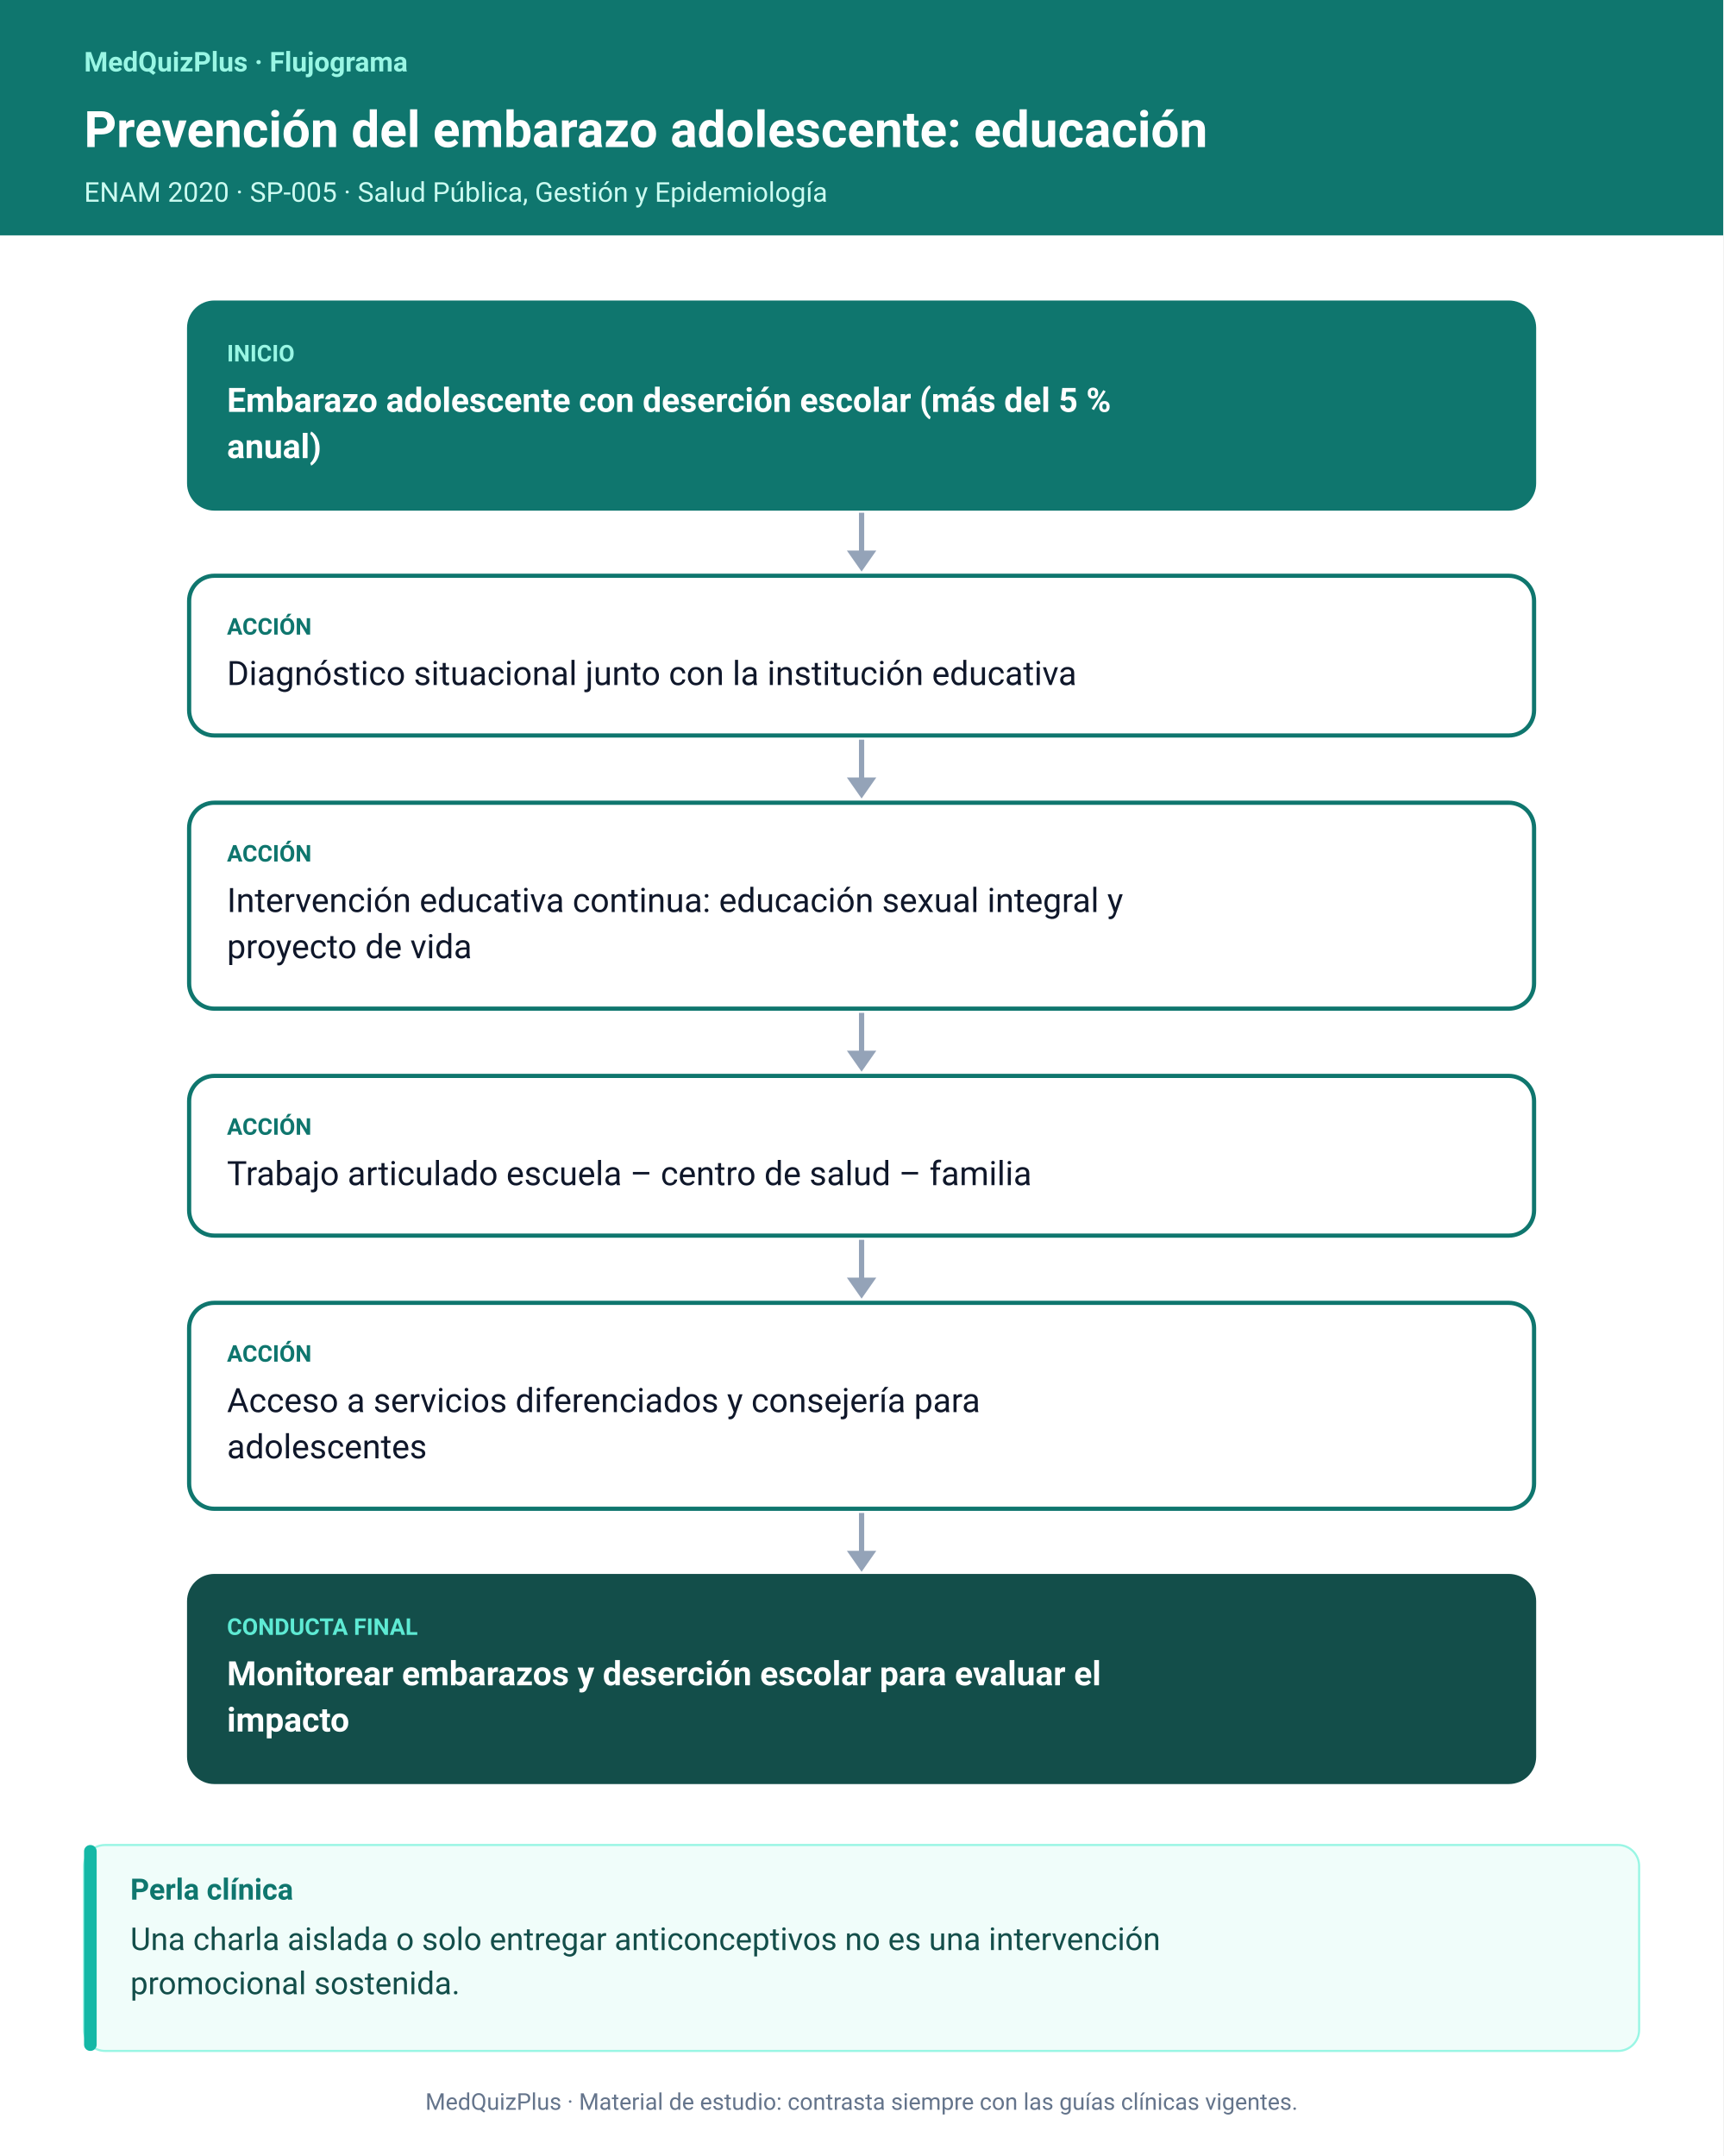
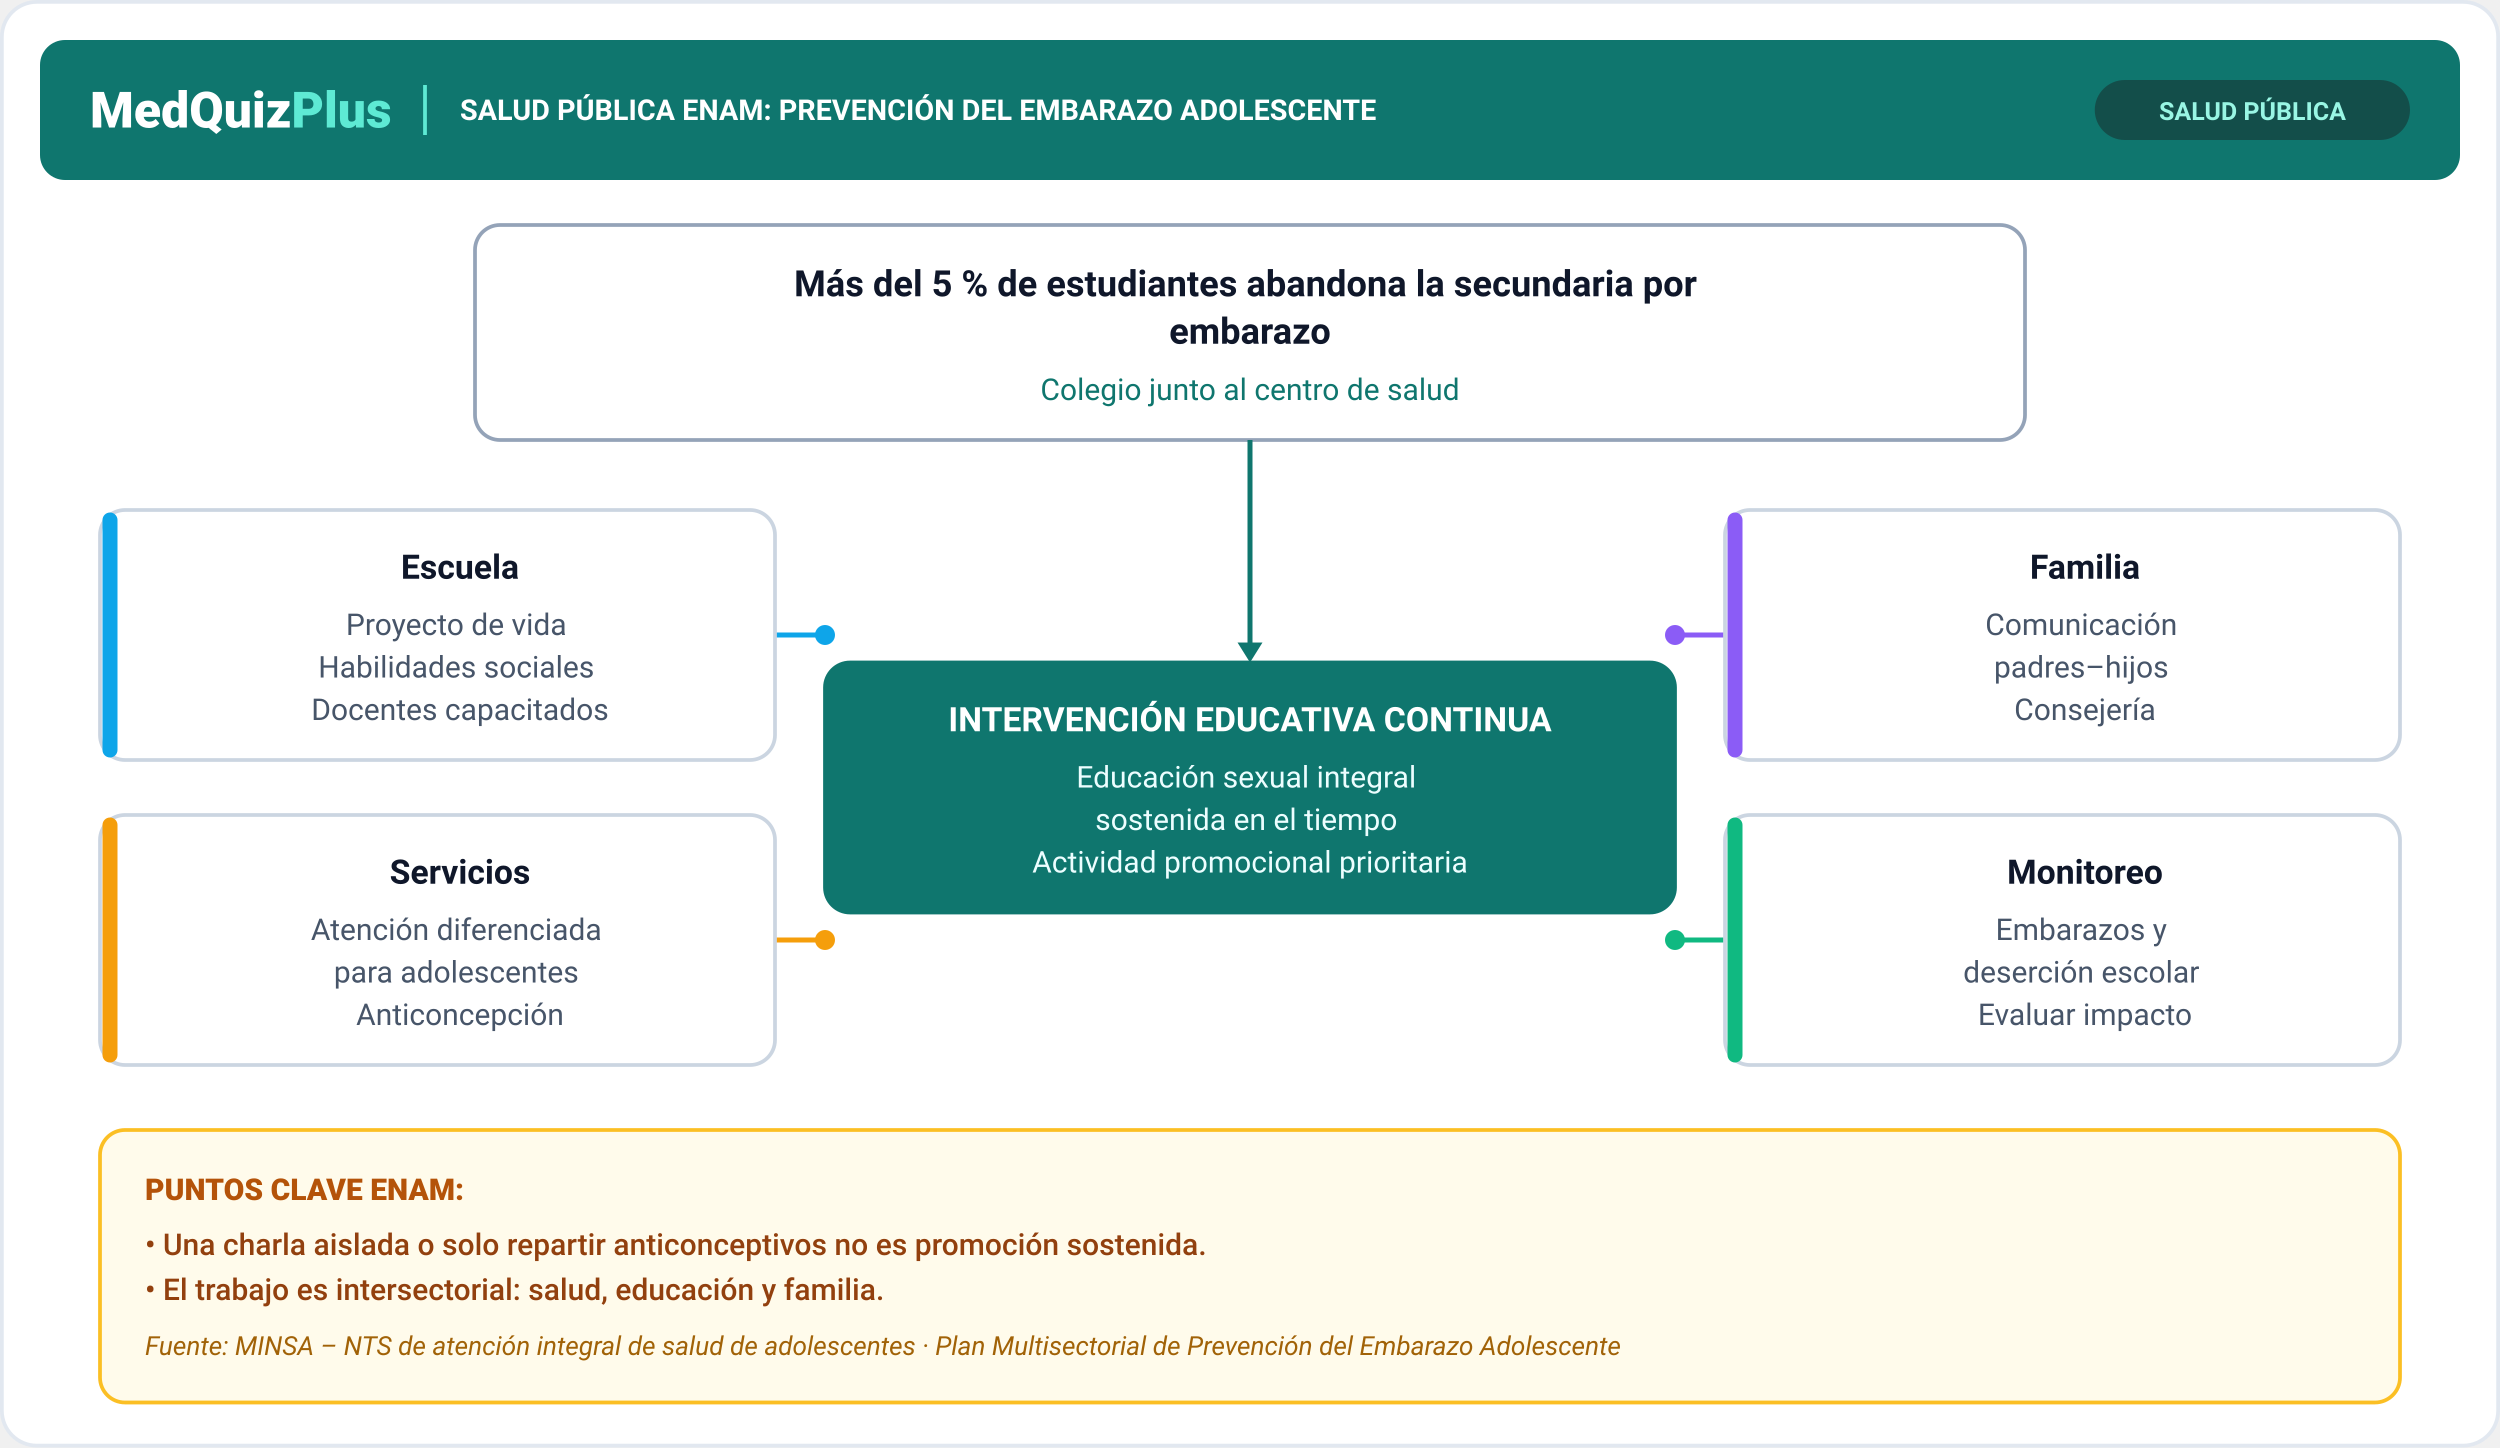
- <svg xmlns="http://www.w3.org/2000/svg" width="820" height="1026" viewBox="0 0 820 1026" font-family="Segoe UI, Roboto, Helvetica, Arial, sans-serif" role="img" aria-label="Prevención del embarazo adolescente: educación">
-   <rect width="820" height="1026" fill="#ffffff" />
-   <rect x="0" y="0" width="820" height="112" fill="#0f766e" />
-   <text x="40" y="34" font-size="13" font-weight="600" font-style="normal" fill="#99f6e4" text-anchor="start" data-max="740">
-     <tspan x="40" dy="0">MedQuizPlus · Flujograma</tspan>
+ <svg xmlns="http://www.w3.org/2000/svg" width="1000" height="579" viewBox="0 0 1000 579" font-family="Segoe UI, Roboto, Helvetica, Arial, sans-serif" role="img" aria-label="Prevención del embarazo adolescente">
+   <rect x="0.75" y="0.75" width="998.5" height="577.5" rx="14" fill="#ffffff" stroke="#e2e8f0" stroke-width="1.5" />
+   <rect x="16" y="16" width="968" height="56" rx="10" fill="#0f766e" />
+   <text x="36" y="51.0" font-size="20" font-weight="800" fill="#ffffff">MedQuiz<tspan fill="#5eead4">Plus</tspan>
  </text>
-   <text x="40" y="70" font-size="24" font-weight="700" font-style="normal" fill="#ffffff" text-anchor="start" data-max="740">
-     <tspan x="40" dy="0">Prevención del embarazo adolescente: educación</tspan>
+   <line x1="170" y1="34.0" x2="170" y2="54.0" stroke="#5eead4" stroke-width="1.5" />
+   <text x="184.0" y="48.0" font-size="11.5" font-weight="700" font-style="normal" fill="#ffffff" text-anchor="start" data-max="634">
+     <tspan x="184.0" dy="0">SALUD PÚBLICA ENAM: PREVENCIÓN DEL EMBARAZO ADOLESCENTE</tspan>
  </text>
-   <text x="40" y="96" font-size="13" font-weight="400" font-style="normal" fill="#ccfbf1" text-anchor="start" data-max="740">
-     <tspan x="40" dy="0">ENAM 2020 · SP-005 · Salud Pública, Gestión y Epidemiología</tspan>
+   <rect x="837.9" y="32.0" width="126.1" height="24" rx="12" fill="#134e4a" />
+   <text x="901.0" y="48.0" font-size="10" font-weight="700" font-style="normal" fill="#99f6e4" text-anchor="middle" data-max="110">
+     <tspan x="901.0" dy="0">SALUD PÚBLICA</tspan>
  </text>
-   <rect x="90" y="144" width="640" height="98" rx="12" fill="#0f766e" stroke="#0f766e" stroke-width="2" />
-   <text x="108" y="172" font-size="11" font-weight="700" font-style="normal" fill="#99f6e4" text-anchor="start" data-max="604">
-     <tspan x="108" dy="0">INICIO</tspan>
+   <rect x="190.0" y="90.0" width="620" height="86.0" rx="10" fill="#ffffff" stroke="#94a3b8" stroke-width="1.5" />
+   <text x="500.0" y="118.5" font-size="14.5" font-weight="700" font-style="normal" fill="#0f172a" text-anchor="middle" data-max="592">
+     <tspan x="500.0" dy="0">Más del 5 % de estudiantes abandona la secundaria por</tspan>
+     <tspan x="500.0" dy="19.0">embarazo</tspan>
  </text>
-   <text x="108" y="196" font-size="16" font-weight="600" font-style="normal" fill="#ffffff" text-anchor="start" data-max="604">
-     <tspan x="108" dy="0">Embarazo adolescente con deserción escolar (más del 5 %</tspan>
-     <tspan x="108" dy="22">anual)</tspan>
+   <text x="500.0" y="160.0" font-size="12" font-weight="400" font-style="normal" fill="#0f766e" text-anchor="middle" data-max="592">
+     <tspan x="500.0" dy="0">Colegio junto al centro de salud</tspan>
  </text>
-   <line x1="410.0" y1="244" x2="410.0" y2="264" stroke="#94a3b8" stroke-width="2.5" />
-   <polygon points="403.0,262 417.0,262 410.0,272" fill="#94a3b8" />
-   <rect x="90" y="274" width="640" height="76" rx="12" fill="#ffffff" stroke="#0f766e" stroke-width="2" />
-   <text x="108" y="302" font-size="11" font-weight="700" font-style="normal" fill="#0f766e" text-anchor="start" data-max="604">
-     <tspan x="108" dy="0">ACCIÓN</tspan>
+   <line x1="500.0" y1="176.0" x2="500.0" y2="258.0" stroke="#0f766e" stroke-width="2" />
+   <polygon points="495.0,257.0 505.0,257.0 500.0,265.0" fill="#0f766e" />
+   <rect x="330.0" y="265.0" width="340" height="100.0" rx="10" fill="#0f766e" stroke="#0f766e" stroke-width="1.5" />
+   <text x="500.0" y="292.5" font-size="13.5" font-weight="700" font-style="normal" fill="#ffffff" text-anchor="middle" data-max="312">
+     <tspan x="500.0" dy="0">INTERVENCIÓN EDUCATIVA CONTINUA</tspan>
  </text>
-   <text x="108" y="326" font-size="16" font-weight="400" font-style="normal" fill="#0f172a" text-anchor="start" data-max="604">
-     <tspan x="108" dy="0">Diagnóstico situacional junto con la institución educativa</tspan>
+   <text x="500.0" y="315.0" font-size="12" font-weight="400" font-style="normal" fill="#ecfeff" text-anchor="middle" data-max="312">
+     <tspan x="500.0" dy="0">Educación sexual integral</tspan>
+     <tspan x="500.0" dy="17">sostenida en el tiempo</tspan>
+     <tspan x="500.0" dy="17">Actividad promocional prioritaria</tspan>
  </text>
-   <line x1="410.0" y1="352" x2="410.0" y2="372" stroke="#94a3b8" stroke-width="2.5" />
-   <polygon points="403.0,370 417.0,370 410.0,380" fill="#94a3b8" />
-   <rect x="90" y="382" width="640" height="98" rx="12" fill="#ffffff" stroke="#0f766e" stroke-width="2" />
-   <text x="108" y="410" font-size="11" font-weight="700" font-style="normal" fill="#0f766e" text-anchor="start" data-max="604">
-     <tspan x="108" dy="0">ACCIÓN</tspan>
+   <line x1="310.0" y1="254.0" x2="330.0" y2="254.0" stroke="#0ea5e9" stroke-width="2" />
+   <circle cx="330.0" cy="254.0" r="4" fill="#0ea5e9" />
+   <rect x="40.0" y="204.0" width="270" height="100.0" rx="10" fill="#ffffff" stroke="#cbd5e1" stroke-width="1.5" />
+   <rect x="41.0" y="205.0" width="6" height="98.0" rx="3" fill="#0ea5e9" />
+   <text x="184.0" y="231.5" font-size="13.5" font-weight="700" font-style="normal" fill="#0f172a" text-anchor="middle" data-max="224">
+     <tspan x="184.0" dy="0">Escuela</tspan>
  </text>
-   <text x="108" y="434" font-size="16" font-weight="400" font-style="normal" fill="#0f172a" text-anchor="start" data-max="604">
-     <tspan x="108" dy="0">Intervención educativa continua: educación sexual integral y</tspan>
-     <tspan x="108" dy="22">proyecto de vida</tspan>
+   <text x="184.0" y="254.0" font-size="12" font-weight="400" font-style="normal" fill="#475569" text-anchor="middle" data-max="224">
+     <tspan x="184.0" dy="0">Proyecto de vida</tspan>
+     <tspan x="184.0" dy="17">Habilidades sociales</tspan>
+     <tspan x="184.0" dy="17">Docentes capacitados</tspan>
  </text>
-   <line x1="410.0" y1="482" x2="410.0" y2="502" stroke="#94a3b8" stroke-width="2.5" />
-   <polygon points="403.0,500 417.0,500 410.0,510" fill="#94a3b8" />
-   <rect x="90" y="512" width="640" height="76" rx="12" fill="#ffffff" stroke="#0f766e" stroke-width="2" />
-   <text x="108" y="540" font-size="11" font-weight="700" font-style="normal" fill="#0f766e" text-anchor="start" data-max="604">
-     <tspan x="108" dy="0">ACCIÓN</tspan>
+   <line x1="690.0" y1="254.0" x2="670.0" y2="254.0" stroke="#8b5cf6" stroke-width="2" />
+   <circle cx="670.0" cy="254.0" r="4" fill="#8b5cf6" />
+   <rect x="690.0" y="204.0" width="270" height="100.0" rx="10" fill="#ffffff" stroke="#cbd5e1" stroke-width="1.5" />
+   <rect x="691.0" y="205.0" width="6" height="98.0" rx="3" fill="#8b5cf6" />
+   <text x="834.0" y="231.5" font-size="13.5" font-weight="700" font-style="normal" fill="#0f172a" text-anchor="middle" data-max="224">
+     <tspan x="834.0" dy="0">Familia</tspan>
  </text>
-   <text x="108" y="564" font-size="16" font-weight="400" font-style="normal" fill="#0f172a" text-anchor="start" data-max="604">
-     <tspan x="108" dy="0">Trabajo articulado escuela – centro de salud – familia</tspan>
+   <text x="834.0" y="254.0" font-size="12" font-weight="400" font-style="normal" fill="#475569" text-anchor="middle" data-max="224">
+     <tspan x="834.0" dy="0">Comunicación</tspan>
+     <tspan x="834.0" dy="17">padres–hijos</tspan>
+     <tspan x="834.0" dy="17">Consejería</tspan>
  </text>
-   <line x1="410.0" y1="590" x2="410.0" y2="610" stroke="#94a3b8" stroke-width="2.5" />
-   <polygon points="403.0,608 417.0,608 410.0,618" fill="#94a3b8" />
-   <rect x="90" y="620" width="640" height="98" rx="12" fill="#ffffff" stroke="#0f766e" stroke-width="2" />
-   <text x="108" y="648" font-size="11" font-weight="700" font-style="normal" fill="#0f766e" text-anchor="start" data-max="604">
-     <tspan x="108" dy="0">ACCIÓN</tspan>
+   <line x1="310.0" y1="376.0" x2="330.0" y2="376.0" stroke="#f59e0b" stroke-width="2" />
+   <circle cx="330.0" cy="376.0" r="4" fill="#f59e0b" />
+   <rect x="40.0" y="326.0" width="270" height="100.0" rx="10" fill="#ffffff" stroke="#cbd5e1" stroke-width="1.5" />
+   <rect x="41.0" y="327.0" width="6" height="98.0" rx="3" fill="#f59e0b" />
+   <text x="184.0" y="353.5" font-size="13.5" font-weight="700" font-style="normal" fill="#0f172a" text-anchor="middle" data-max="224">
+     <tspan x="184.0" dy="0">Servicios</tspan>
  </text>
-   <text x="108" y="672" font-size="16" font-weight="400" font-style="normal" fill="#0f172a" text-anchor="start" data-max="604">
-     <tspan x="108" dy="0">Acceso a servicios diferenciados y consejería para</tspan>
-     <tspan x="108" dy="22">adolescentes</tspan>
+   <text x="184.0" y="376.0" font-size="12" font-weight="400" font-style="normal" fill="#475569" text-anchor="middle" data-max="224">
+     <tspan x="184.0" dy="0">Atención diferenciada</tspan>
+     <tspan x="184.0" dy="17">para adolescentes</tspan>
+     <tspan x="184.0" dy="17">Anticoncepción</tspan>
  </text>
-   <line x1="410.0" y1="720" x2="410.0" y2="740" stroke="#94a3b8" stroke-width="2.5" />
-   <polygon points="403.0,738 417.0,738 410.0,748" fill="#94a3b8" />
-   <rect x="90" y="750" width="640" height="98" rx="12" fill="#134e4a" stroke="#134e4a" stroke-width="2" />
-   <text x="108" y="778" font-size="11" font-weight="700" font-style="normal" fill="#5eead4" text-anchor="start" data-max="604">
-     <tspan x="108" dy="0">CONDUCTA FINAL</tspan>
+   <line x1="690.0" y1="376.0" x2="670.0" y2="376.0" stroke="#10b981" stroke-width="2" />
+   <circle cx="670.0" cy="376.0" r="4" fill="#10b981" />
+   <rect x="690.0" y="326.0" width="270" height="100.0" rx="10" fill="#ffffff" stroke="#cbd5e1" stroke-width="1.5" />
+   <rect x="691.0" y="327.0" width="6" height="98.0" rx="3" fill="#10b981" />
+   <text x="834.0" y="353.5" font-size="13.5" font-weight="700" font-style="normal" fill="#0f172a" text-anchor="middle" data-max="224">
+     <tspan x="834.0" dy="0">Monitoreo</tspan>
  </text>
-   <text x="108" y="802" font-size="16" font-weight="700" font-style="normal" fill="#ffffff" text-anchor="start" data-max="604">
-     <tspan x="108" dy="0">Monitorear embarazos y deserción escolar para evaluar el</tspan>
-     <tspan x="108" dy="22">impacto</tspan>
+   <text x="834.0" y="376.0" font-size="12" font-weight="400" font-style="normal" fill="#475569" text-anchor="middle" data-max="224">
+     <tspan x="834.0" dy="0">Embarazos y</tspan>
+     <tspan x="834.0" dy="17">deserción escolar</tspan>
+     <tspan x="834.0" dy="17">Evaluar impacto</tspan>
  </text>
-   <rect x="40" y="878" width="740" height="98" rx="10" fill="#f0fdfa" stroke="#99f6e4" />
-   <rect x="40" y="878" width="6" height="98" rx="3" fill="#14b8a6" />
-   <text x="62" y="904" font-size="14" font-weight="700" font-style="normal" fill="#0f766e" text-anchor="start" data-max="704">
-     <tspan x="62" dy="0">Perla clínica</tspan>
+   <rect x="40" y="452.0" width="920" height="109.0" rx="10" fill="#fffbeb" stroke="#fbbf24" stroke-width="1.5" />
+   <text x="58.0" y="480.0" font-size="12" font-weight="800" font-style="normal" fill="#b45309" text-anchor="start" data-max="884">
+     <tspan x="58.0" dy="0">PUNTOS CLAVE ENAM:</tspan>
  </text>
-   <text x="62" y="928" font-size="15" font-weight="400" font-style="normal" fill="#134e4a" text-anchor="start" data-max="704">
-     <tspan x="62" dy="0">Una charla aislada o solo entregar anticonceptivos no es una intervención</tspan>
-     <tspan x="62" dy="21">promocional sostenida.</tspan>
+   <text x="58.0" y="502.0" font-size="12" font-weight="500" font-style="normal" fill="#92400e" text-anchor="start" data-max="884">
+     <tspan x="58.0" dy="0">• Una charla aislada o solo repartir anticonceptivos no es promoción sostenida.</tspan>
+     <tspan x="58.0" dy="18">• El trabajo es intersectorial: salud, educación y familia.</tspan>
  </text>
-   <text x="410.0" y="1004" font-size="11" font-weight="400" font-style="normal" fill="#64748b" text-anchor="middle" data-max="740">
-     <tspan x="410.0" dy="0">MedQuizPlus · Material de estudio: contrasta siempre con las guías clínicas vigentes.</tspan>
+   <text x="58.0" y="542.0" font-size="10.5" font-weight="400" font-style="italic" fill="#a16207" text-anchor="start" data-max="884">
+     <tspan x="58.0" dy="0">Fuente: MINSA – NTS de atención integral de salud de adolescentes · Plan Multisectorial de Prevención del Embarazo Adolescente</tspan>
  </text>
</svg>
